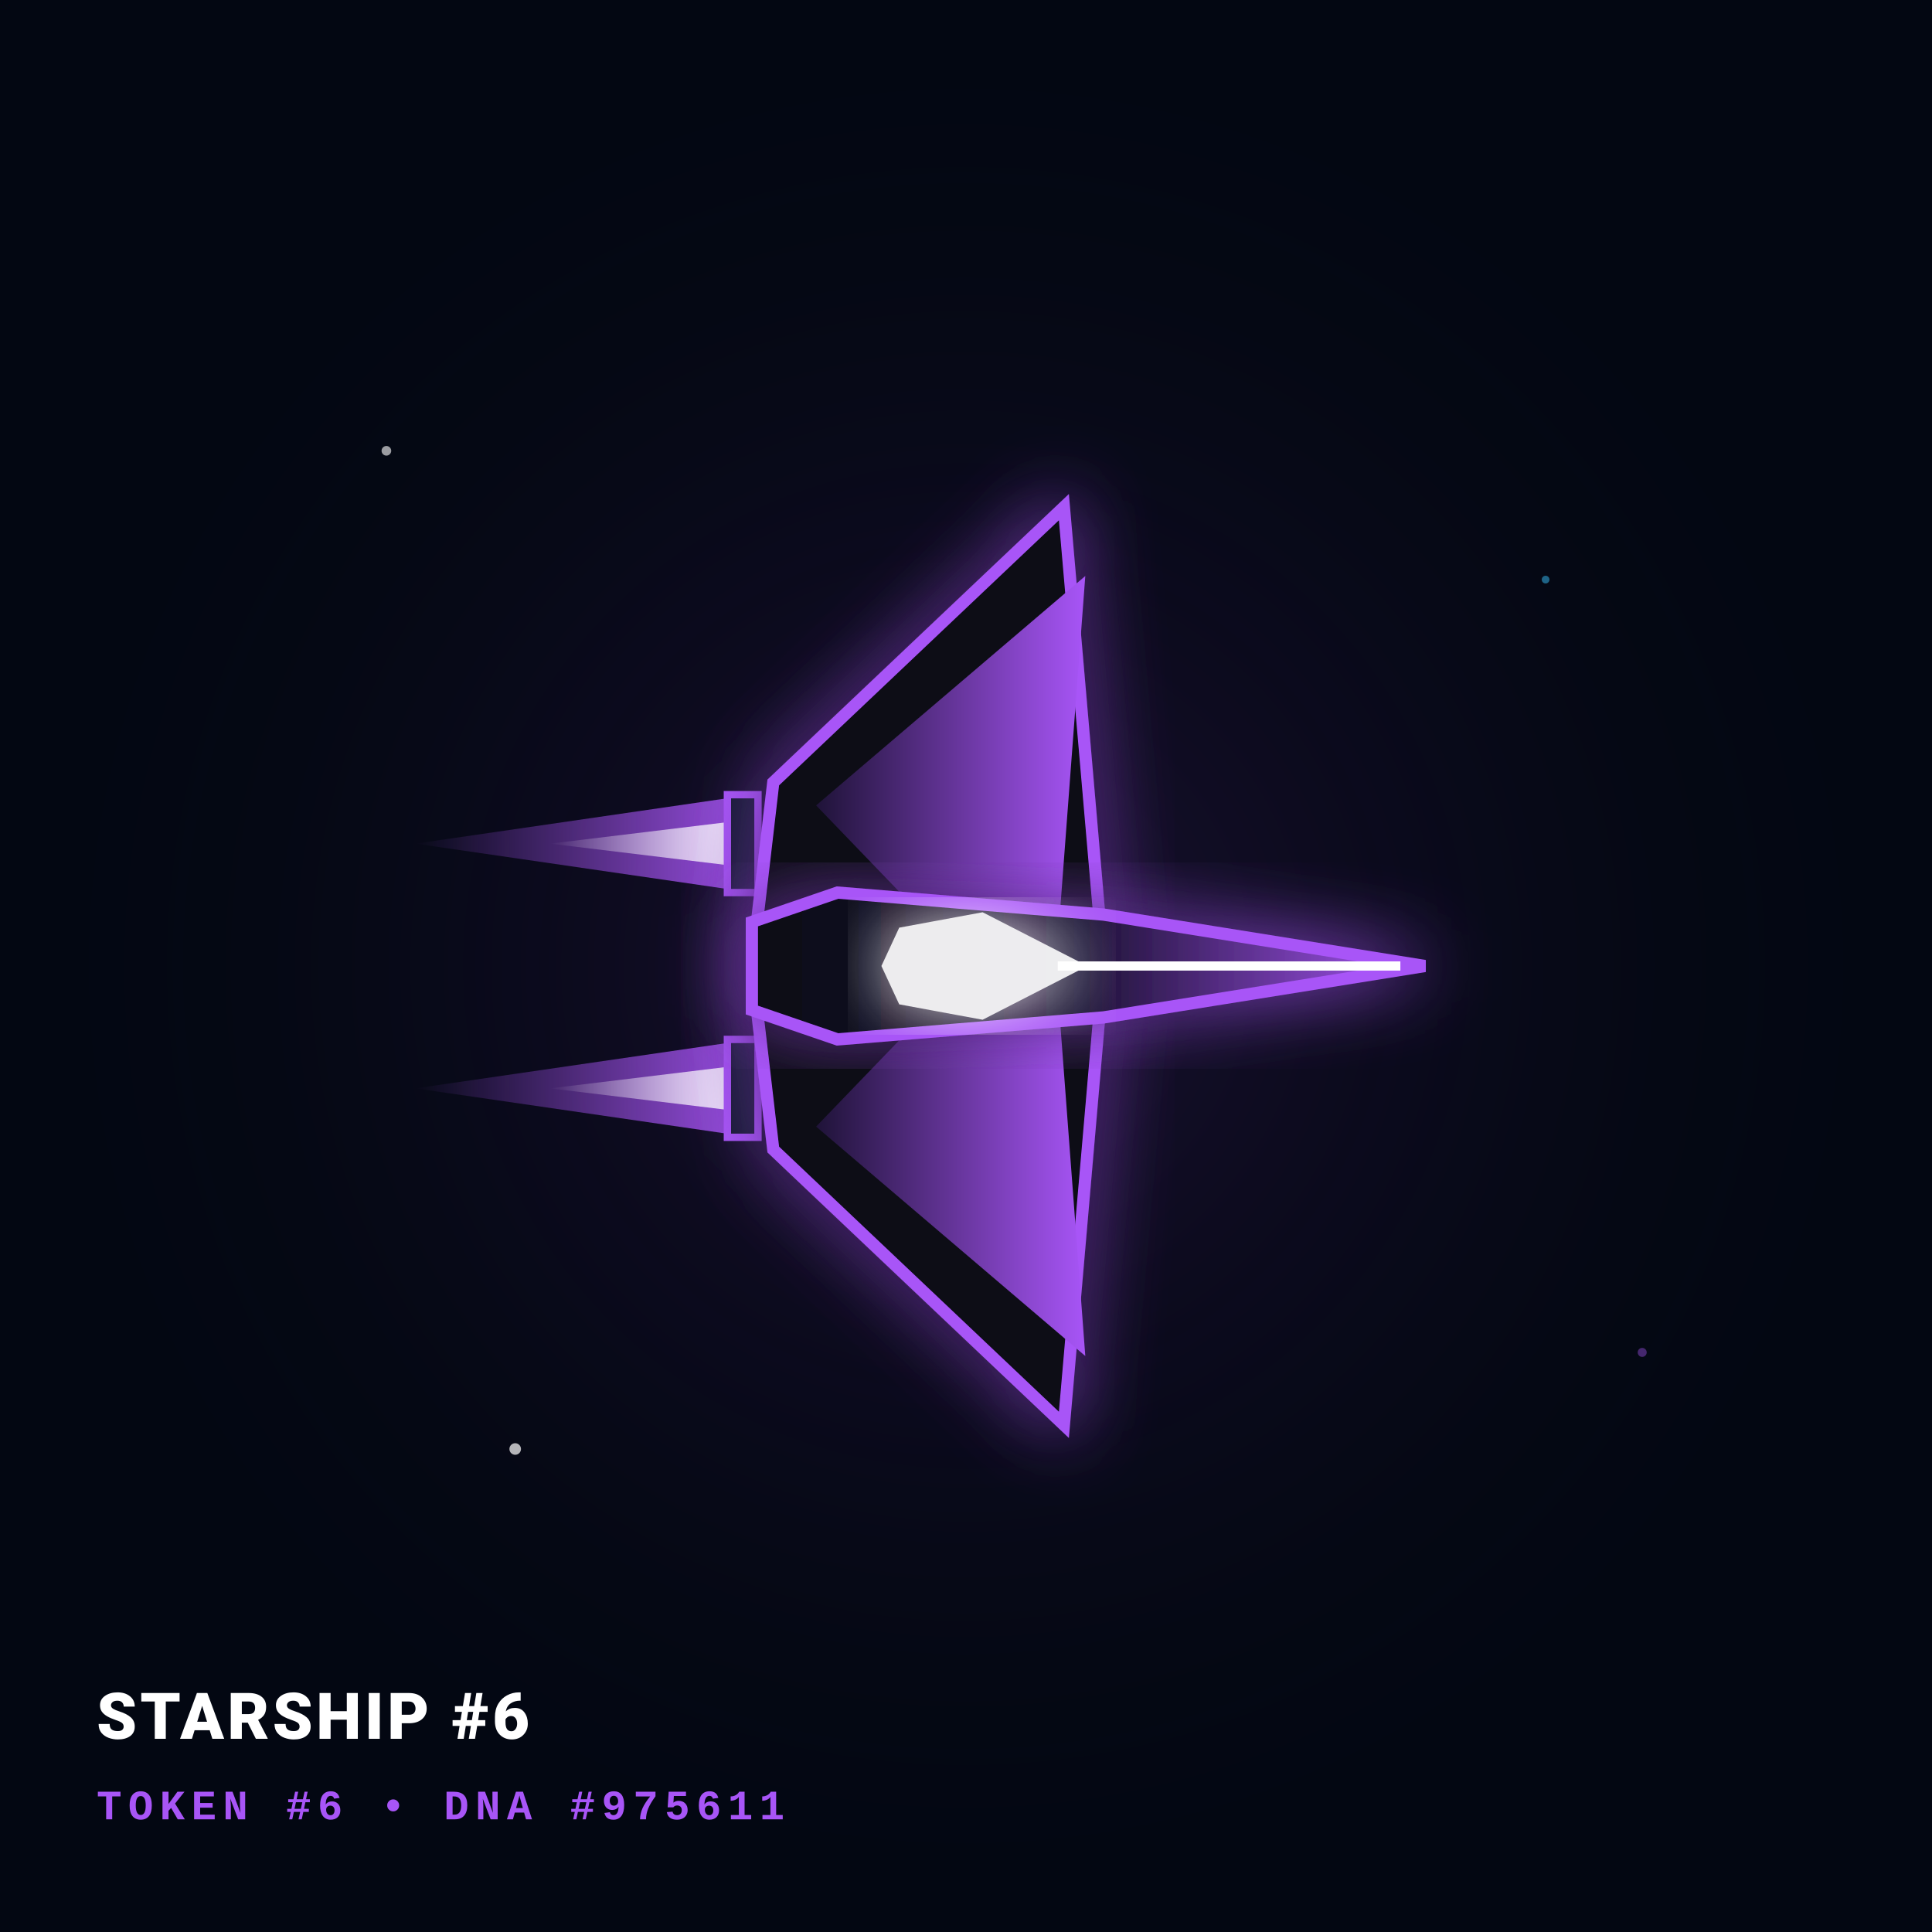
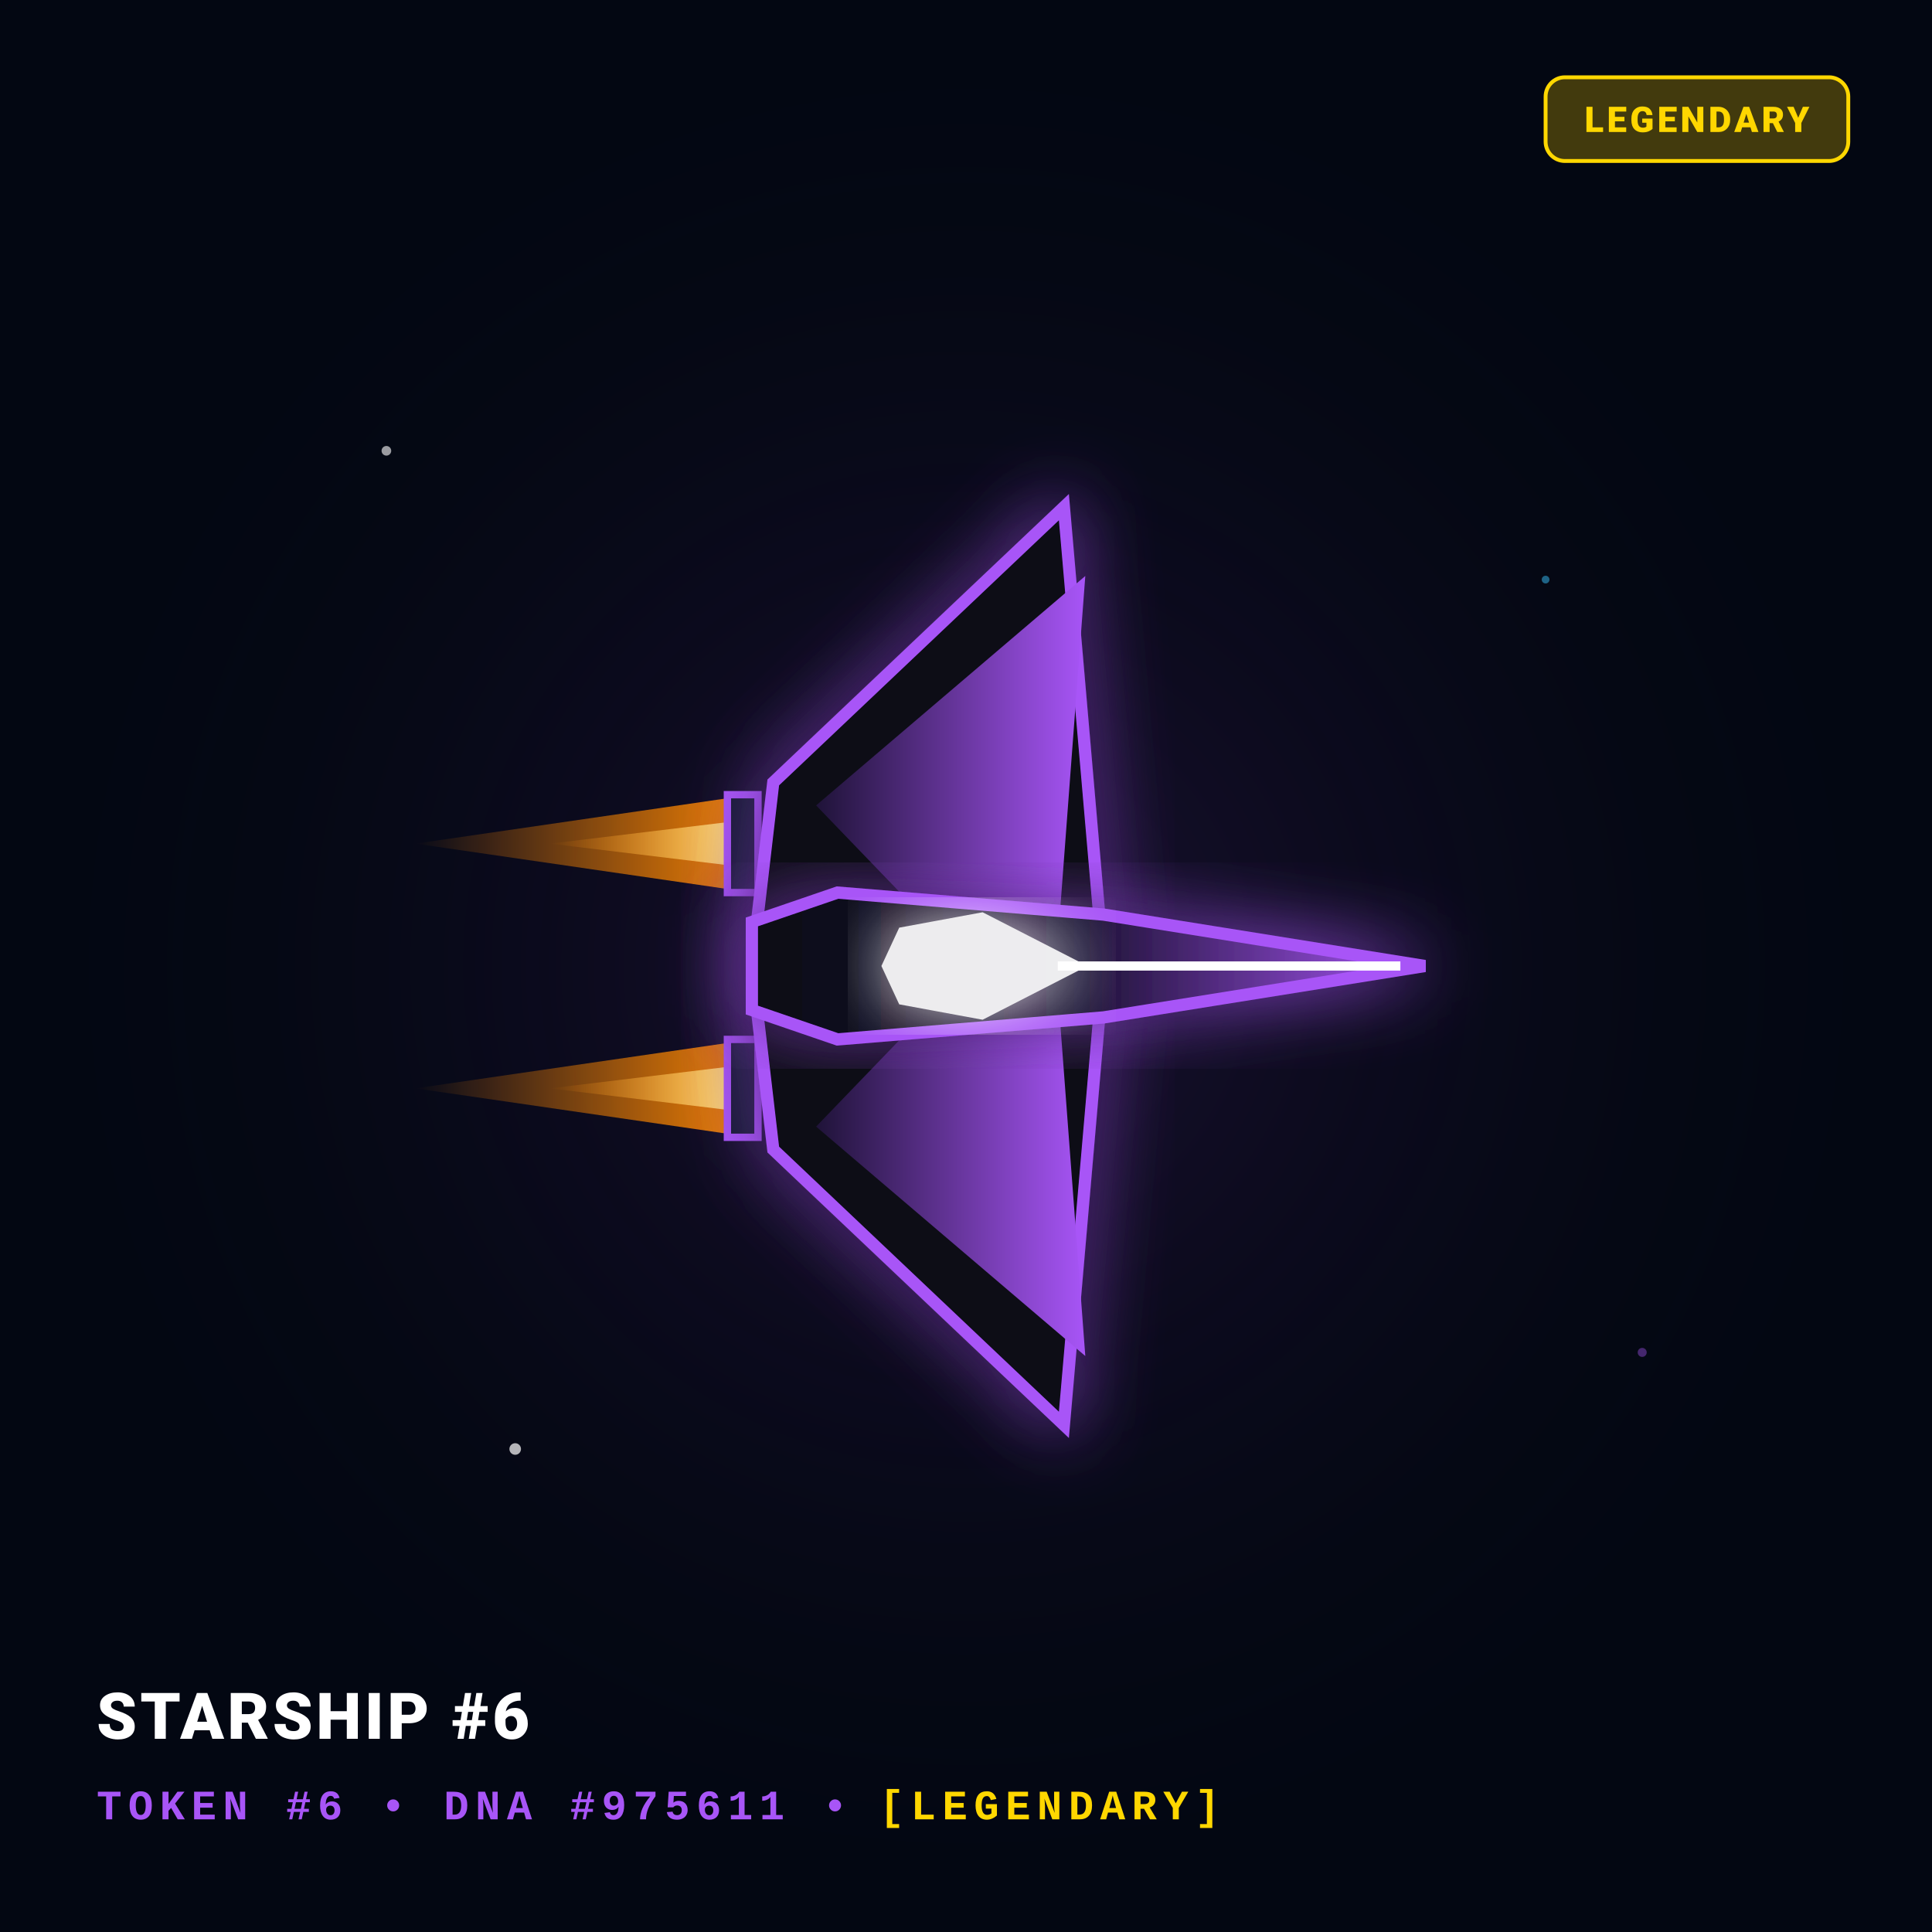
<svg xmlns="http://www.w3.org/2000/svg" viewBox="0 0 600 600" width="600" height="600">
  <defs>
    <radialGradient id="spaceGlow" cx="50%" cy="50%" r="50%">
      <stop offset="0%" stop-color="#a855f7" stop-opacity="0.15" />
      <stop offset="100%" stop-color="#02040a" stop-opacity="0" />
    </radialGradient>
    <linearGradient id="hullGrad" x1="0%" y1="0%" x2="100%" y2="0%">
      <stop offset="0%" stop-color="#090714" />
      <stop offset="50%" stop-color="#1f1338" />
      <stop offset="100%" stop-color="#a855f7" />
    </linearGradient>
    <linearGradient id="wingGrad" x1="0%" y1="0%" x2="100%" y2="0%">
      <stop offset="0%" stop-color="#1f1338" />
      <stop offset="100%" stop-color="#a855f7" />
    </linearGradient>
    <linearGradient id="flameGrad" x1="100%" y1="0%" x2="0%" y2="0%">
-       <stop offset="0%" stop-color="#a855f7" stop-opacity="0.9" />
-       <stop offset="100%" stop-color="#a855f7" stop-opacity="0" />
+       <stop offset="0%" stop-color="#ff8800" stop-opacity="0.95" />
+       <stop offset="100%" stop-color="#ff8800" stop-opacity="0" />
    </linearGradient>
    <linearGradient id="coreFlameGrad" x1="100%" y1="0%" x2="0%" y2="0%">
-       <stop offset="0%" stop-color="#ffffff" stop-opacity="1" />
-       <stop offset="100%" stop-color="#ffffff" stop-opacity="0" />
+       <stop offset="0%" stop-color="#fff59d" stop-opacity="1" />
+       <stop offset="100%" stop-color="#ff8800" stop-opacity="0" />
    </linearGradient>
    <filter id="neonGlow" x="-20%" y="-20%" width="140%" height="140%">
      <feGaussianBlur stdDeviation="6" result="blur" />
      <feMerge>
        <feMergeNode in="blur" />
        <feMergeNode in="SourceGraphic" />
      </feMerge>
    </filter>
  </defs>
  <rect width="100%" height="100%" fill="#030712" />
  <rect width="100%" height="100%" fill="url(#spaceGlow)" />
  <circle cx="120" cy="140" r="1.5" fill="#ffffff" opacity="0.6" />
  <circle cx="480" cy="180" r="1.2" fill="#38bdf8" opacity="0.5" />
  <circle cx="160" cy="450" r="1.8" fill="#ffffff" opacity="0.7" />
  <circle cx="510" cy="420" r="1.4" fill="#a855f7" opacity="0.4" />
+   <g transform="translate(480, 24)">
+     <rect x="0" y="0" width="94" height="26" rx="6" fill="rgba(255, 215, 0, 0.25)" stroke="#ffd700" stroke-width="1.2" />
+     <text x="47" y="17" font-family="'Segoe UI', Roboto, sans-serif" font-weight="900" font-size="11" fill="#ffd700" text-anchor="middle" letter-spacing="1">LEGENDARY</text>
+   </g>
  <g transform="translate(300, 300) scale(1.9)">
    <polygon points="-35,-28 -90,-20 -35,-12" fill="url(#flameGrad)" />
    <polygon points="-35,-24 -68,-20 -35,-16" fill="url(#coreFlameGrad)" />
    <rect x="-39" y="-28" width="5" height="16" fill="#0f172a" stroke="#a855f7" stroke-width="1.2" />
    <polygon points="-35,12 -90,20 -35,28" fill="url(#flameGrad)" />
    <polygon points="-35,16 -68,20 -35,24" fill="url(#coreFlameGrad)" />
    <rect x="-39" y="12" width="5" height="16" fill="#0f172a" stroke="#a855f7" stroke-width="1.2" />
    <polygon points="22.5,0 16,-75 -31.5,-30 -35,0 -31.5,30 16,75" fill="#090714" stroke="#a855f7" stroke-width="2" filter="url(#neonGlow)" />
    <polygon points="15,-4 19.5,-63.75 -24.5,-26.25 -5,-6" fill="url(#wingGrad)" />
    <polygon points="15,4 19.5,63.75 -24.5,26.25 -5,6" fill="url(#wingGrad)" />
    <polygon points="75,0 22.5,-8.4 -21,-12 -35,-7.2 -35,7.2 -21,12 22.5,8.4" fill="url(#hullGrad)" stroke="#a855f7" stroke-width="2" filter="url(#neonGlow)" />
    <line x1="71" y1="0" x2="15" y2="0" stroke="#ffffff" stroke-width="1.5" />
    <polygon points="18.2,0 2.6,-8 -10.4,-5.6 -13,0 -10.4,5.6 2.6,8" fill="#ffffff" stroke="#ffffff" stroke-width="1.5" opacity="0.92" filter="url(#neonGlow)" />
  </g>
  <text x="30" y="540" font-family="'Segoe UI', Roboto, sans-serif" font-weight="900" font-size="20" fill="#ffffff" letter-spacing="1">STARSHIP #6</text>
-   <text x="30" y="565" font-family="'Courier New', monospace" font-weight="700" font-size="13" fill="#a855f7" letter-spacing="2">TOKEN #6 • DNA #975611</text>
+   <text x="30" y="565" font-family="'Courier New', monospace" font-weight="700" font-size="13" fill="#a855f7" letter-spacing="2">TOKEN #6 • DNA #975611 • <tspan fill="#ffd700">[LEGENDARY]</tspan>
+   </text>
</svg>
